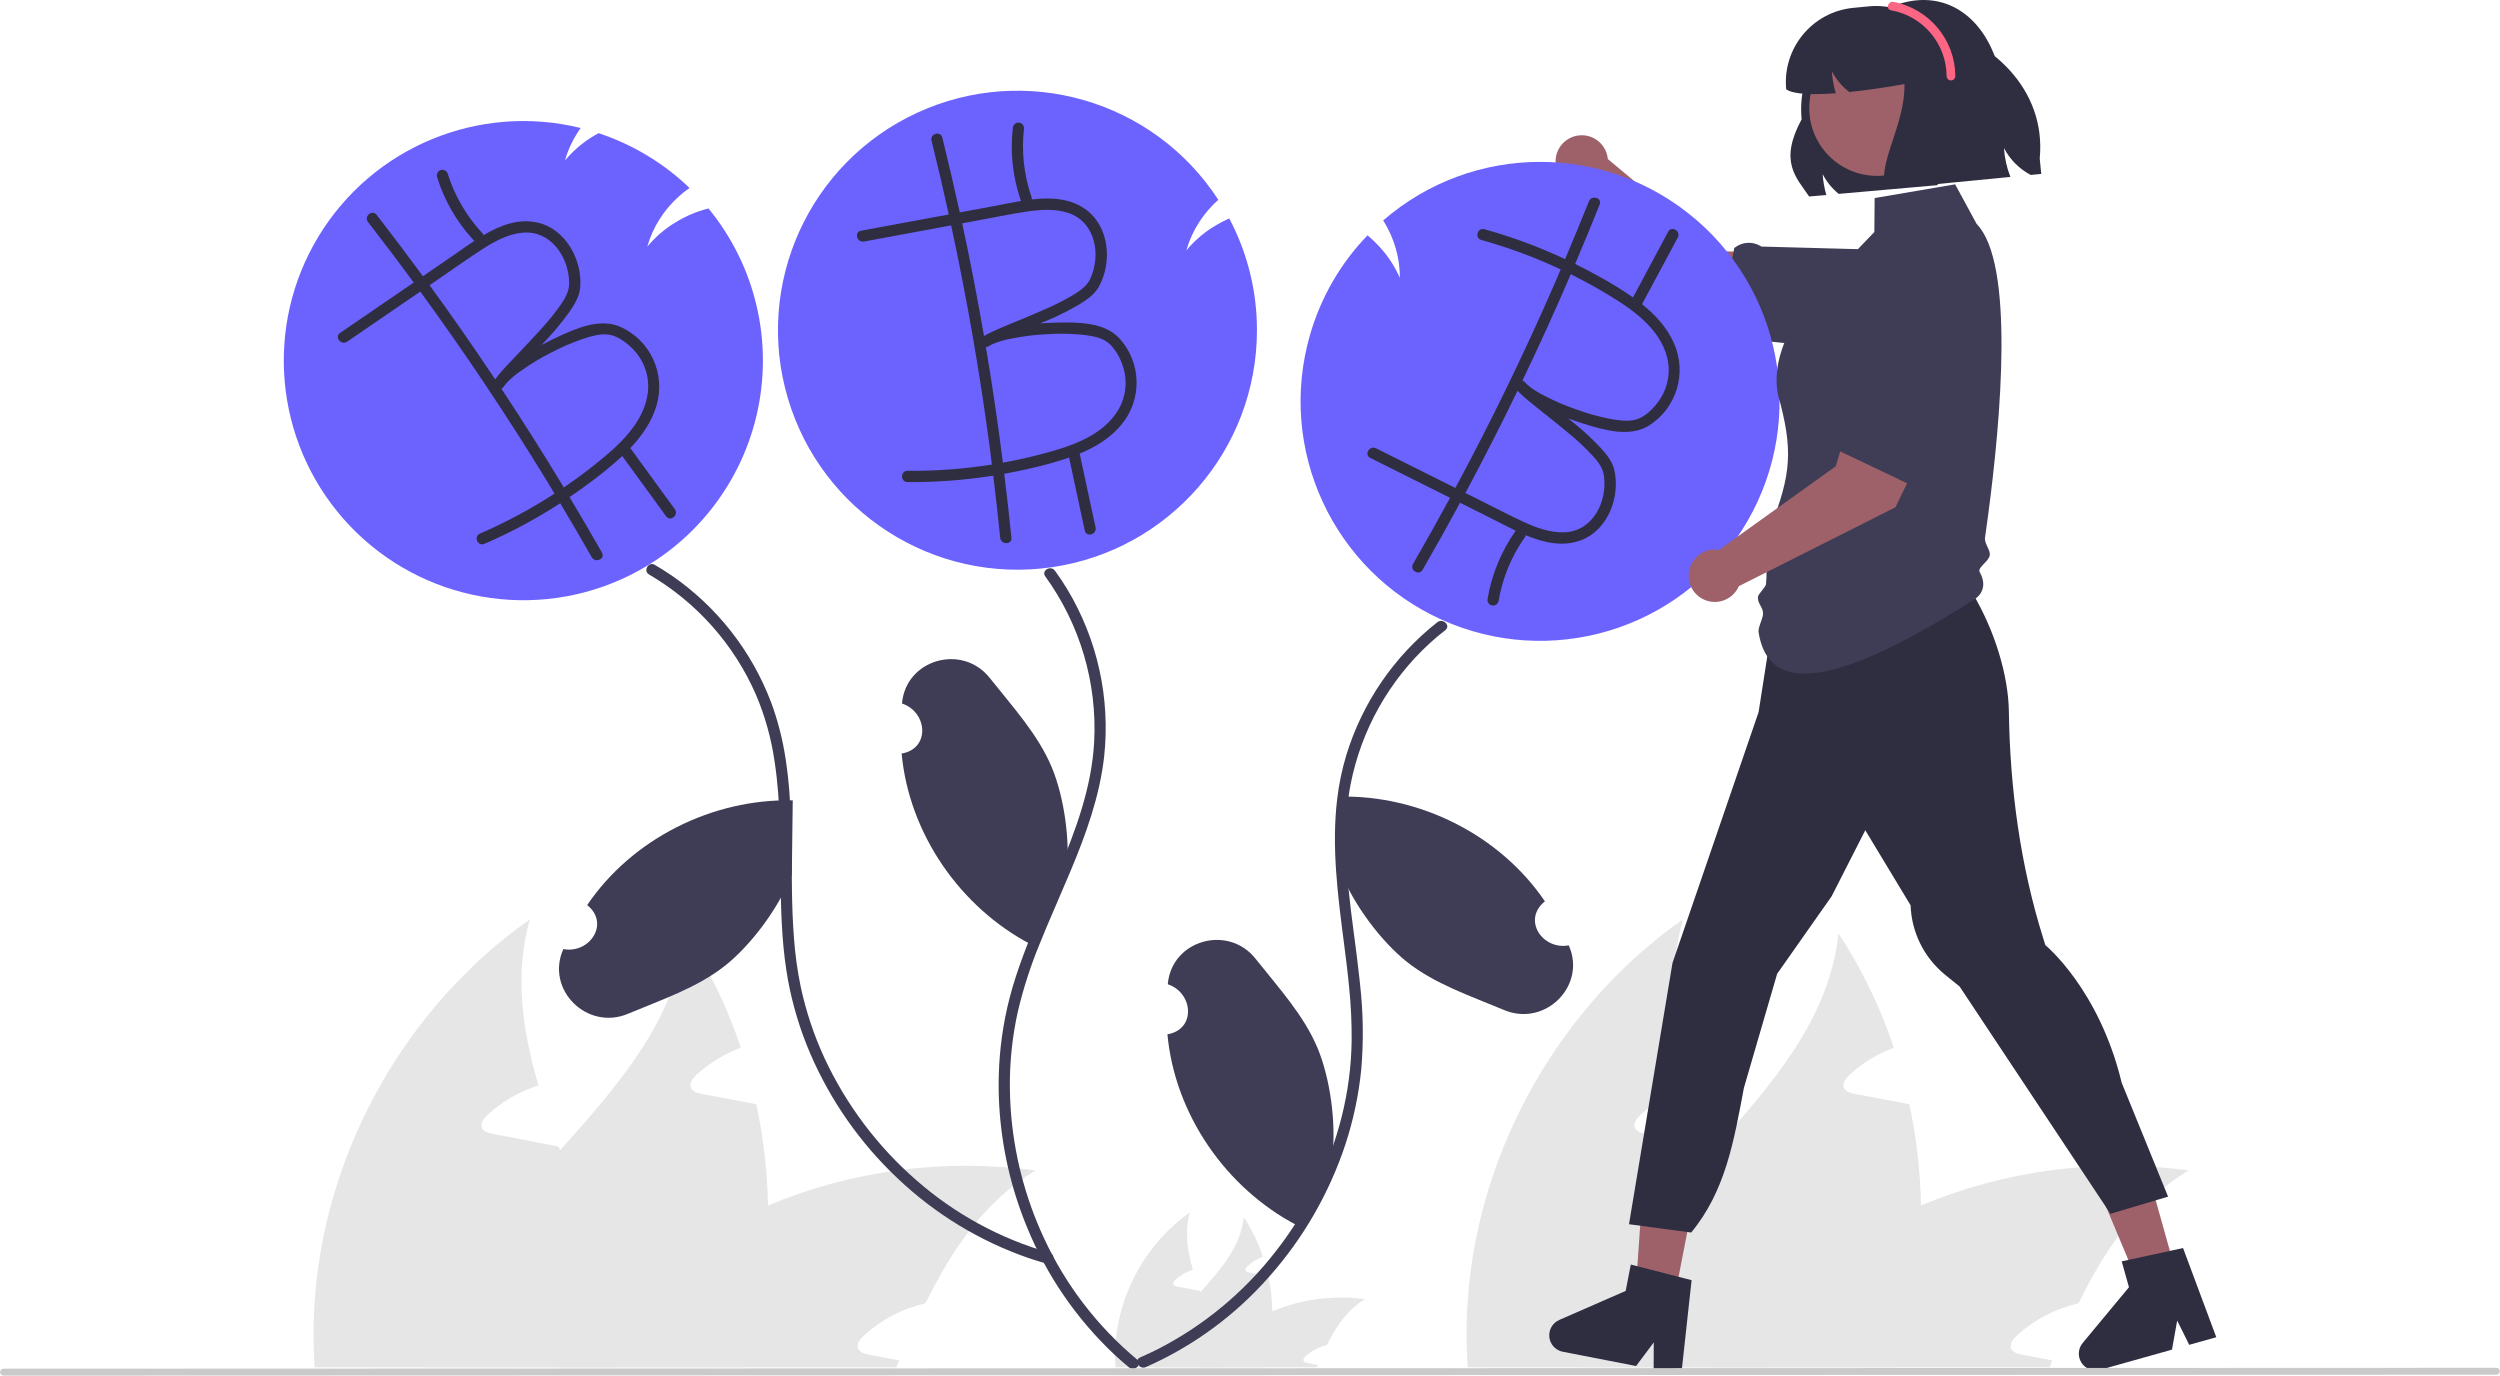
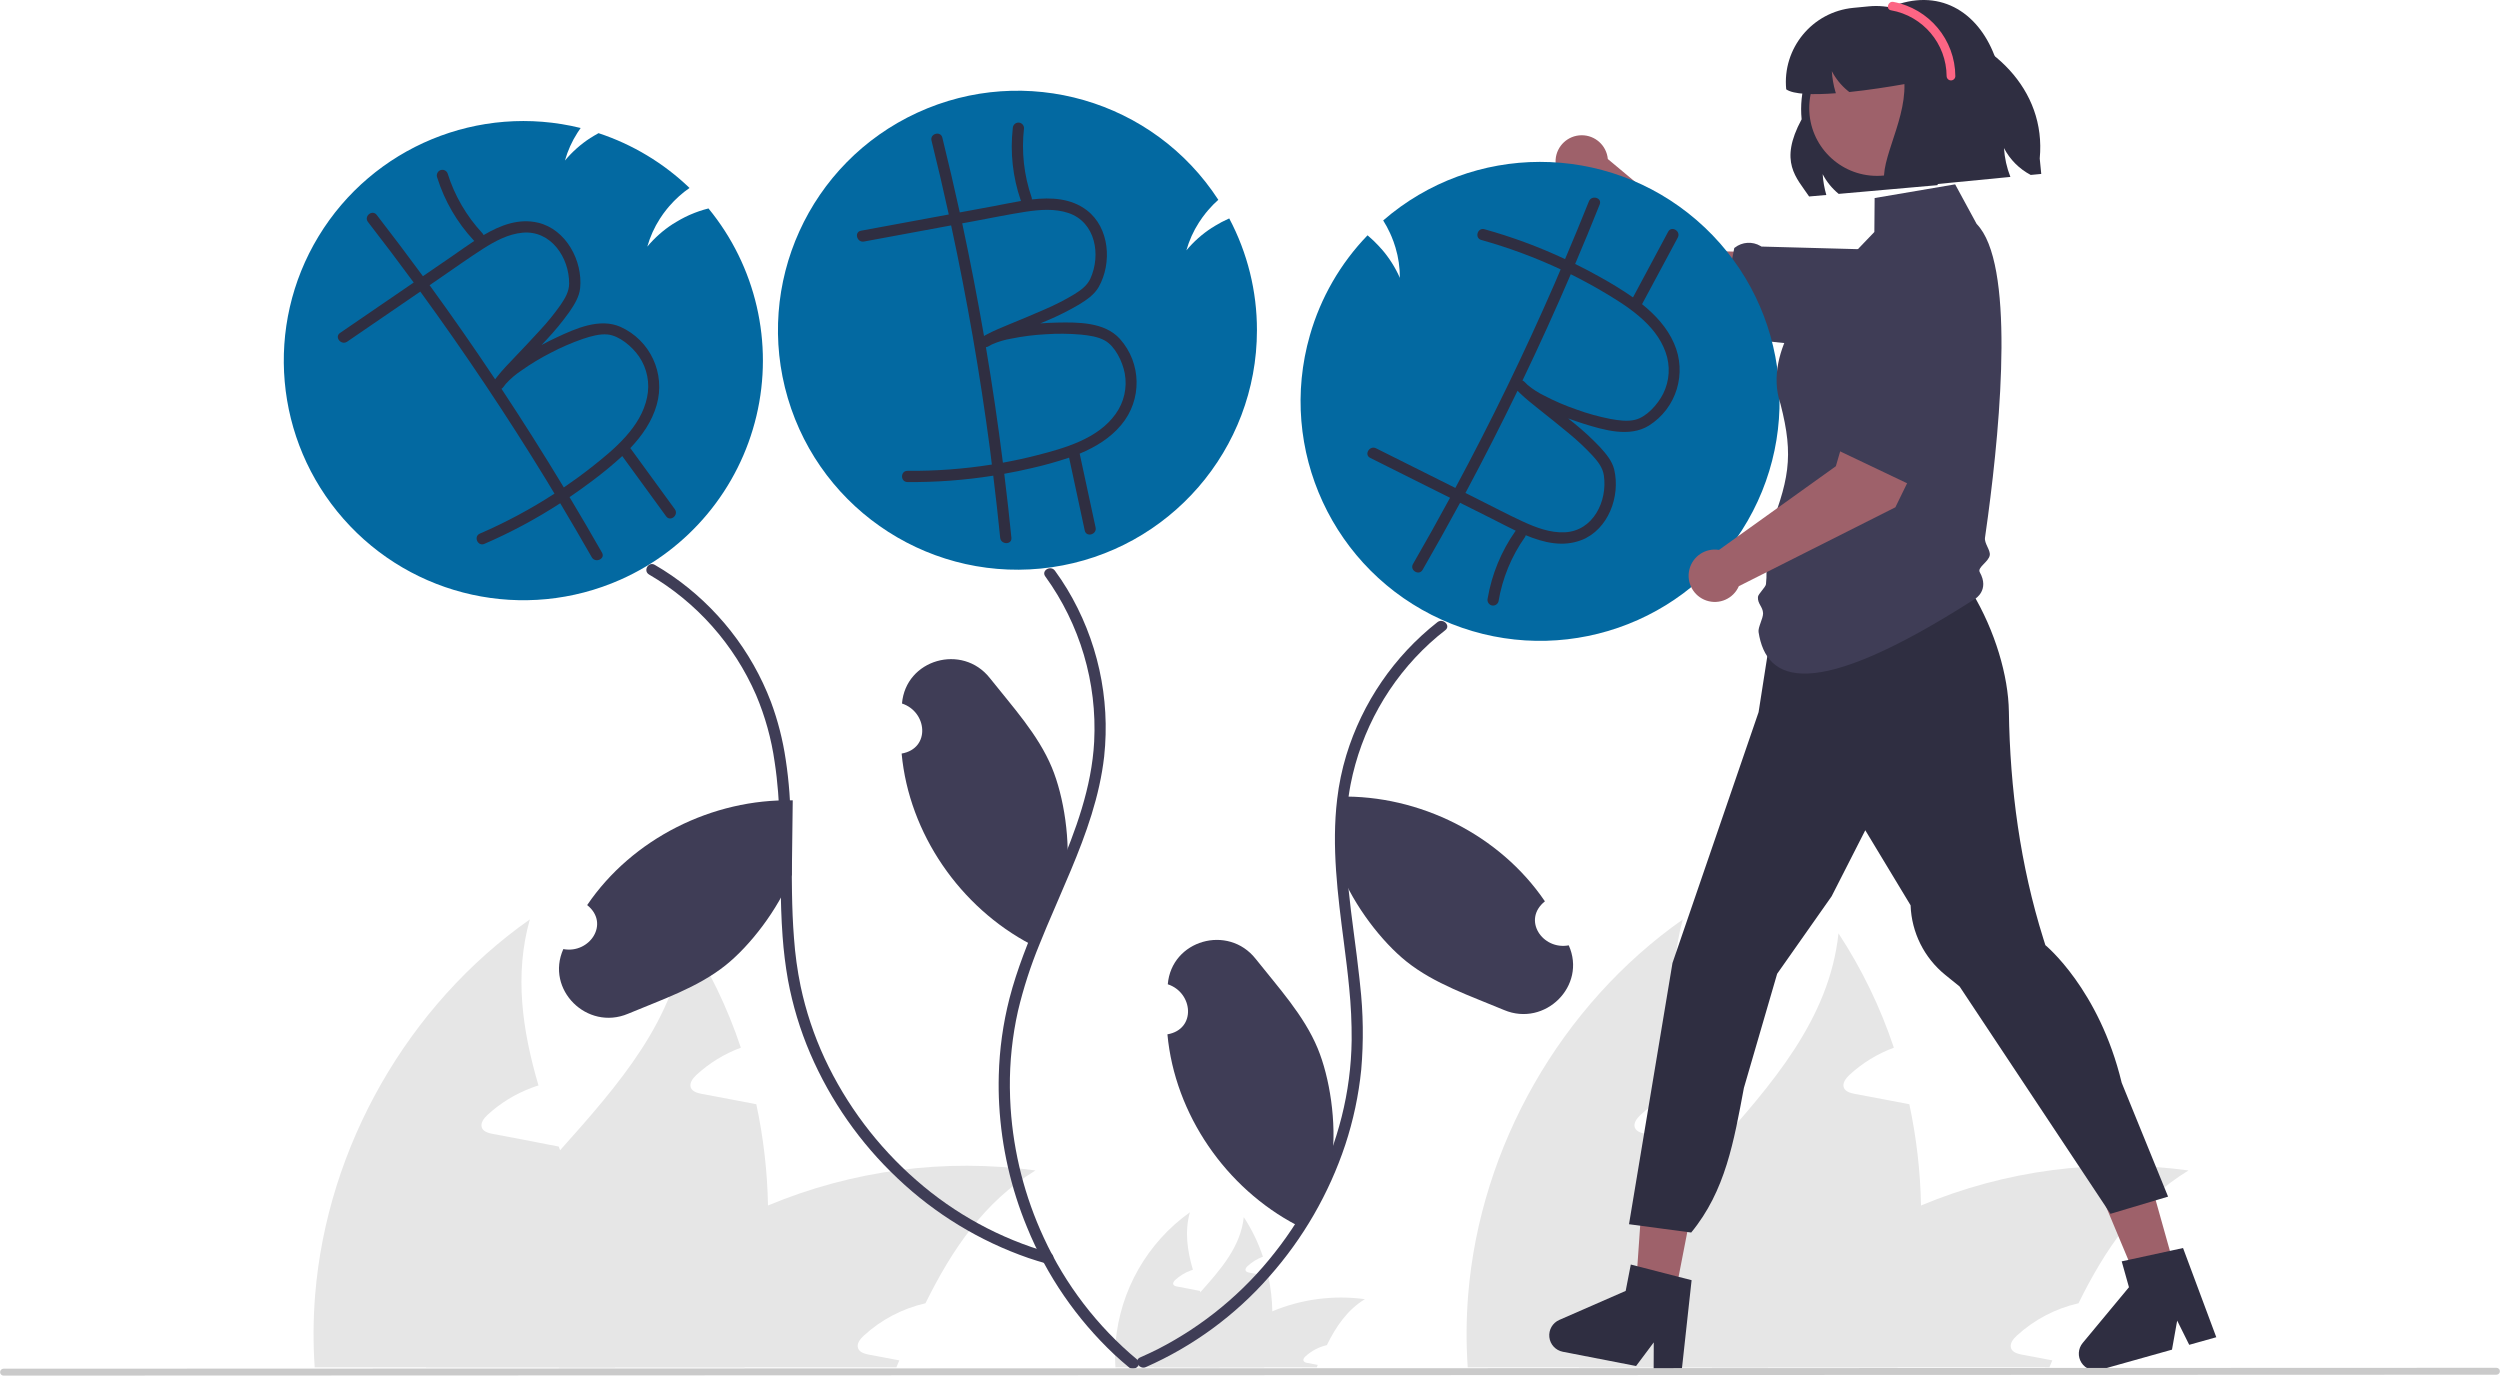
<svg xmlns="http://www.w3.org/2000/svg" data-name="Layer 1" width="860.131" height="473.286" viewBox="0 0 860.131 473.286">
  <path d="M821.557,317.825a16.215,16.215,0,0,0-15.722-16.725L761.066,299.763l-37.956-31.693a9.011,9.011,0,1,0-10.371,9.734l39.786,45.327,49.6,10.066A16.215,16.215,0,0,0,821.557,317.825Z" transform="translate(-169.9343 -213.3572)" fill="#9e616a" />
  <path d="M760.75,329.04l5.862-30.344.192-.148a7.851,7.851,0,0,1,8.827-.56l.34.2,39.527,1.065,4.627,2.723,2.67-.652c8.073-1.97,16.23-3.306,21.205.227,2.812,1.995,4.405,5.317,4.874,10.151a23.258,23.258,0,0,1-26.029,25.324l-1.988-.27-6.511-2.63-10.069,1.196-6.025-2.476Z" transform="translate(-169.9343 -213.3572)" fill="#3f3d56" />
  <path d="M607.684,664.513a59.481,59.481,0,0,1-2.576,18.611c-.064.219-.142.438-.219.657H566.971a34.03,34.03,0,0,1,2.563-7.728c3.155-6.698,8.307-12.429,13.395-18.122,7.007-7.844,13.846-15.623,14.928-25.824a58.582,58.582,0,0,1,6.594,13.614,16.001,16.001,0,0,0-5.294,3.246c-.425.399-.876.979-.657,1.533.206.464.773.618,1.275.721,1.211.232,2.421.464,3.632.683.953.193,1.919.373,2.885.554A63.244,63.244,0,0,1,607.684,664.513Z" transform="translate(-169.9343 -213.3572)" fill="#e6e6e6" />
  <path d="M639.536,660.34c-6.079,3.696-9.943,9.415-13.099,15.816a16.178,16.178,0,0,0-7.354,3.864c-.438.399-.889.979-.657,1.533.193.464.773.618,1.275.721,1.198.232,2.421.464,3.619.683-.116.271-.232.554-.348.824H582.787a56.823,56.823,0,0,1,6.041-6.904c.477-.477.966-.927,1.468-1.391A60.103,60.103,0,0,1,607.684,664.513,61.169,61.169,0,0,1,639.536,660.34Z" transform="translate(-169.9343 -213.3572)" fill="#e6e6e6" />
  <path d="M589.485,683.781H553.705a58.122,58.122,0,0,1,.052-8.604,61.525,61.525,0,0,1,25.566-44.732c-1.855,6.607-.902,13.176,1.03,19.771-.27.09-.541.167-.786.27a16.003,16.003,0,0,0-5.294,3.246c-.425.399-.876.979-.657,1.533.193.464.773.618,1.275.721,1.211.232,2.421.464,3.619.683.966.193,1.932.373,2.898.567.451.077.902.167,1.352.258.064.155.103.296.167.438,2.267,6.247,4.74,12.545,5.899,18.946a44.224,44.224,0,0,1,.593,4.856C589.459,682.416,589.485,683.098,589.485,683.781Z" transform="translate(-169.9343 -213.3572)" fill="#e6e6e6" />
  <path d="M434.166,628.11a171.856,171.856,0,0,1-7.443,53.773c-.186.633-.41,1.265-.633,1.898h-109.555a98.322,98.322,0,0,1,7.406-22.328c9.117-19.351,24.002-35.911,38.701-52.359,20.244-22.663,40.004-45.139,43.13-74.612a169.258,169.258,0,0,1,19.053,39.334,46.231,46.231,0,0,0-15.294,9.378c-1.228,1.154-2.531,2.828-1.898,4.428.595,1.34,2.233,1.786,3.684,2.084,3.498.67,6.996,1.34,10.494,1.972,2.754.558,5.545,1.079,8.336,1.6A182.729,182.729,0,0,1,434.166,628.11Z" transform="translate(-169.9343 -213.3572)" fill="#e6e6e6" />
  <path d="M526.193,616.053c-17.565,10.68-28.729,27.203-37.846,45.697a46.743,46.743,0,0,0-21.249,11.164c-1.265,1.154-2.568,2.828-1.898,4.428.558,1.34,2.233,1.786,3.684,2.084,3.461.67,6.996,1.34,10.457,1.972-.335.782-.67,1.6-1.005,2.382H362.233a164.175,164.175,0,0,1,17.453-19.946c1.377-1.377,2.791-2.679,4.242-4.019a173.653,173.653,0,0,1,50.238-31.706A176.734,176.734,0,0,1,526.193,616.053Z" transform="translate(-169.9343 -213.3572)" fill="#e6e6e6" />
  <path d="M381.584,683.781H278.206a167.932,167.932,0,0,1,.149-24.858c4.131-51.094,31.929-99.768,73.868-129.241-5.359,19.09-2.605,38.069,2.977,57.122-.781.261-1.563.484-2.27.781a46.236,46.236,0,0,0-15.294,9.378c-1.228,1.154-2.53,2.828-1.898,4.428.558,1.34,2.233,1.786,3.684,2.084,3.498.67,6.996,1.34,10.457,1.972,2.791.558,5.582,1.079,8.373,1.637,1.302.223,2.605.484,3.907.744.186.447.298.856.484,1.265,6.55,18.048,13.694,36.245,17.044,54.74a127.778,127.778,0,0,1,1.712,14.029C381.509,679.836,381.584,681.808,381.584,683.781Z" transform="translate(-169.9343 -213.3572)" fill="#e6e6e6" />
  <path d="M830.864,628.11a171.856,171.856,0,0,1-7.443,53.773c-.186.633-.41,1.265-.633,1.898h-109.555a98.322,98.322,0,0,1,7.406-22.328c9.117-19.351,24.002-35.911,38.701-52.359,20.244-22.663,40.004-45.139,43.13-74.612a169.258,169.258,0,0,1,19.053,39.334,46.231,46.231,0,0,0-15.294,9.378c-1.228,1.154-2.531,2.828-1.898,4.428.595,1.34,2.233,1.786,3.684,2.084,3.498.67,6.996,1.34,10.494,1.972,2.754.558,5.545,1.079,8.336,1.6A182.729,182.729,0,0,1,830.864,628.11Z" transform="translate(-169.9343 -213.3572)" fill="#e6e6e6" />
  <path d="M922.892,616.053c-17.565,10.68-28.729,27.203-37.846,45.697a46.743,46.743,0,0,0-21.249,11.164c-1.265,1.154-2.568,2.828-1.898,4.428.558,1.34,2.233,1.786,3.684,2.084,3.461.67,6.996,1.34,10.457,1.972-.335.782-.67,1.6-1.005,2.382H758.932a164.175,164.175,0,0,1,17.453-19.946c1.377-1.377,2.791-2.679,4.242-4.019a173.653,173.653,0,0,1,50.238-31.706A176.734,176.734,0,0,1,922.892,616.053Z" transform="translate(-169.9343 -213.3572)" fill="#e6e6e6" />
  <path d="M778.282,683.781H674.905a167.932,167.932,0,0,1,.149-24.858c4.131-51.094,31.929-99.768,73.868-129.241-5.359,19.09-2.605,38.069,2.977,57.122-.781.261-1.563.484-2.27.781a46.236,46.236,0,0,0-15.294,9.378c-1.228,1.154-2.53,2.828-1.898,4.428.558,1.34,2.233,1.786,3.684,2.084,3.498.67,6.996,1.34,10.457,1.972,2.791.558,5.582,1.079,8.373,1.637,1.302.223,2.605.484,3.907.744.186.447.298.856.484,1.265,6.55,18.048,13.694,36.245,17.044,54.74a127.778,127.778,0,0,1,1.712,14.029C778.208,679.836,778.282,681.808,778.282,683.781Z" transform="translate(-169.9343 -213.3572)" fill="#e6e6e6" />
-   <path d="M602.389,327.01a82.393,82.393,0,1,1-13.292-44.912,36.119,36.119,0,0,0-3.478,3.542c-.283.322-.567.67-.837,1.005-.399.489-.773.979-1.133,1.481-.425.58-.824,1.172-1.211,1.777a35.624,35.624,0,0,0-4.328,9.595,39.016,39.016,0,0,1,8.72-7.741,1.178,1.178,0,0,1,.219-.116c.322-.206.644-.412.979-.618a40.574,40.574,0,0,1,4.444-2.344c.129-.051.258-.116.386-.167A81.913,81.913,0,0,1,602.389,327.01Z" transform="translate(-169.9343 -213.3572)" fill="#6c63ff" />
+   <path d="M602.389,327.01a82.393,82.393,0,1,1-13.292-44.912,36.119,36.119,0,0,0-3.478,3.542c-.283.322-.567.67-.837,1.005-.399.489-.773.979-1.133,1.481-.425.58-.824,1.172-1.211,1.777a35.624,35.624,0,0,0-4.328,9.595,39.016,39.016,0,0,1,8.72-7.741,1.178,1.178,0,0,1,.219-.116c.322-.206.644-.412.979-.618a40.574,40.574,0,0,1,4.444-2.344c.129-.051.258-.116.386-.167A81.913,81.913,0,0,1,602.389,327.01Z" transform="translate(-169.9343 -213.3572)" fill="#0369a1" />
  <path d="M558.404,683.832c-1.713-1.417-3.387-2.872-5.023-4.392a124.77,124.77,0,0,1-30.087-43.83,129.006,129.006,0,0,1-9.583-42.091c-.193-3.426-.232-6.839-.142-10.252a119.125,119.125,0,0,1,3.671-26.378c2.589-10.02,6.479-19.642,10.549-29.147,2.009-4.701,4.096-9.415,6.105-14.168,6.131-14.451,11.643-29.25,12.493-45.028a89.127,89.127,0,0,0-16.834-56.89c-1.455-2.009,1.893-3.941,3.336-1.945q2.222,3.033,4.173,6.26a92.442,92.442,0,0,1,12.764,57.663c-1.558,13.691-6.195,26.558-11.476,39.18-2.718,6.543-5.616,13.009-8.346,19.513-.824,1.958-1.636,3.916-2.421,5.899a154.123,154.123,0,0,0-7.406,22.939,115.695,115.695,0,0,0-2.795,26.378c.026,2.344.103,4.675.258,7.007a125.642,125.642,0,0,0,11.386,44.59,119.873,119.873,0,0,0,32.122,41.962C563.067,682.686,560.31,685.404,558.404,683.832Z" transform="translate(-169.9343 -213.3572)" fill="#3f3d56" />
  <path d="M555.236,329.946c-5.281-5.822-14.4-5.744-21.69-5.603-1.893.039-3.8.142-5.693.283.76-.322,1.52-.631,2.267-.953a92.379,92.379,0,0,0,11.064-5.538c2.512-1.546,5.268-3.387,6.749-6.015,4.675-8.256,3.761-20.453-4.083-26.429-5.41-4.134-12.171-4.482-18.895-3.722a1.94,1.94,0,0,0-.103-.734,53.999,53.999,0,0,1-2.602-23.776,1.938,1.938,0,0,0-1.932-1.932,1.972,1.972,0,0,0-1.932,1.932,56.725,56.725,0,0,0,2.731,24.807c.039.09.077.155.116.232-3.259.541-6.44,1.236-9.389,1.777q-5.854,1.082-11.695,2.164-2.84-12.906-6.002-25.734c-.593-2.409-4.328-1.391-3.722,1.03q3.149,12.674,5.938,25.412-15.108,2.782-30.203,5.59c-2.447.451-1.404,4.173,1.03,3.722q14.992-2.763,29.984-5.551,8.23,38.176,13.356,76.931c.232,1.777.438,3.555.657,5.345a175.213,175.213,0,0,1-29.031,2.164c-2.499-.026-2.499,3.838,0,3.864a178.393,178.393,0,0,0,29.508-2.202c.863,7.11,1.674,14.232,2.383,21.368.245,2.447,4.109,2.473,3.864,0-.721-7.342-1.558-14.683-2.46-22.012,3.194-.567,6.376-1.224,9.518-1.971a130.029,130.029,0,0,0,12.79-3.581q2.685,12.539,5.384,25.077c.528,2.421,4.25,1.391,3.735-1.03q-2.743-12.712-5.474-25.425c5.474-2.293,10.536-5.371,14.284-9.879A22.616,22.616,0,0,0,555.236,329.946ZM501.089,290.663c-.039-.155-.077-.309-.103-.464,1.352-.245,2.705-.502,4.057-.747,5.925-1.095,11.837-2.331,17.787-3.246,4.83-.734,10.008-1.146,14.709.438,9.325,3.143,11.244,14.4,7.548,22.553-1.108,2.434-3.246,3.98-5.564,5.422a83.834,83.834,0,0,1-10.046,5.139c-4.057,1.816-8.179,3.465-12.287,5.178-2.524,1.056-5.126,2.099-7.56,3.387a12.224,12.224,0,0,0-1.146.618Q505.159,309.738,501.089,290.663Zm52.666,65.133c-6.054,8.526-17.529,11.759-27.125,14.206-3.851.992-7.728,1.829-11.643,2.537q-2.512-19.938-5.847-39.734a1.948,1.948,0,0,0,.863-.283c.399-.245.799-.451,1.211-.67a28.211,28.211,0,0,1,6.685-1.996,80.383,80.383,0,0,1,11.772-1.494,78.019,78.019,0,0,1,12.146.116c2.795.27,5.899.708,8.282,2.061,3.49,1.971,6.028,7.148,6.813,11.296A18.205,18.205,0,0,1,553.755,355.796Z" transform="translate(-169.9343 -213.3572)" fill="#2f2e41" />
  <path d="M529.991,648.091q-3.149-.869-6.234-1.919a124.582,124.582,0,0,1-44.976-27.37,129.034,129.034,0,0,1-30.087-42.98,119.05,119.05,0,0,1-7.664-25.335,146.064,146.064,0,0,1-1.842-14.941c-.451-6.092-.605-12.223-.683-18.328-.167-13.833.051-27.975-2.048-41.679a91.965,91.965,0,0,0-6.401-23.094,89.18,89.18,0,0,0-36.811-41.422c-2.151-1.249-.206-4.585,1.945-3.336,1.996,1.159,3.954,2.383,5.86,3.696a93.086,93.086,0,0,1,34.132,43.469,97.42,97.42,0,0,1,5.075,19.822c2.331,15.082,1.893,30.641,2.164,45.852.09,5.178.271,10.368.683,15.546a126.511,126.511,0,0,0,2.28,16.589,116.535,116.535,0,0,0,8.256,24.819,126.618,126.618,0,0,0,31.491,41.872,118.866,118.866,0,0,0,45.878,25.013C533.404,645.038,532.387,648.773,529.991,648.091Z" transform="translate(-169.9343 -213.3572)" fill="#3f3d56" />
-   <path d="M383.419,412.789a82.431,82.431,0,1,1-13.704-155.395c-.373.515-.734,1.056-1.082,1.597a35.624,35.624,0,0,0-4.328,9.595,39.016,39.016,0,0,1,8.72-7.741,1.178,1.178,0,0,1,.219-.116c.322-.206.644-.412.979-.618.541-.335,1.082-.644,1.636-.94a82.45,82.45,0,0,1,31.311,18.856,35.041,35.041,0,0,0-3.542,2.782,36.12,36.12,0,0,0-3.478,3.542c-.283.322-.567.67-.837,1.005-.399.489-.773.979-1.133,1.481-.039.064-.09.116-.129.18-.373.515-.734,1.056-1.082,1.597a35.624,35.624,0,0,0-4.328,9.595,39.016,39.016,0,0,1,8.72-7.741,1.178,1.178,0,0,1,.219-.116c.322-.206.644-.412.979-.618.541-.335,1.082-.644,1.636-.94.914-.502,1.855-.966,2.808-1.404.129-.051.258-.116.386-.167a39.896,39.896,0,0,1,6.298-2.151,82.486,82.486,0,0,1-30.268,127.716Z" transform="translate(-169.9343 -213.3572)" fill="#6c63ff" />
+   <path d="M383.419,412.789a82.431,82.431,0,1,1-13.704-155.395c-.373.515-.734,1.056-1.082,1.597a35.624,35.624,0,0,0-4.328,9.595,39.016,39.016,0,0,1,8.72-7.741,1.178,1.178,0,0,1,.219-.116c.322-.206.644-.412.979-.618.541-.335,1.082-.644,1.636-.94a82.45,82.45,0,0,1,31.311,18.856,35.041,35.041,0,0,0-3.542,2.782,36.12,36.12,0,0,0-3.478,3.542c-.283.322-.567.67-.837,1.005-.399.489-.773.979-1.133,1.481-.039.064-.09.116-.129.18-.373.515-.734,1.056-1.082,1.597a35.624,35.624,0,0,0-4.328,9.595,39.016,39.016,0,0,1,8.72-7.741,1.178,1.178,0,0,1,.219-.116c.322-.206.644-.412.979-.618.541-.335,1.082-.644,1.636-.94.914-.502,1.855-.966,2.808-1.404.129-.051.258-.116.386-.167a39.896,39.896,0,0,1,6.298-2.151,82.486,82.486,0,0,1-30.268,127.716Z" transform="translate(-169.9343 -213.3572)" fill="#0369a1" />
  <path d="M402.108,388.549q-7.651-10.51-15.314-21.02c4.083-4.315,7.457-9.183,9.067-14.825a22.616,22.616,0,0,0-12.429-26.88c-7.187-3.181-15.482.58-22.089,3.671-1.726.799-3.413,1.661-5.087,2.563.554-.593,1.133-1.185,1.687-1.79a93.013,93.013,0,0,0,7.857-9.557c1.674-2.421,3.452-5.229,3.735-8.23.927-9.428-4.856-20.208-14.451-22.501-6.607-1.584-12.944.824-18.779,4.263a1.943,1.943,0,0,0-.386-.631,53.907,53.907,0,0,1-12.017-20.685,1.938,1.938,0,0,0-2.55-.979,1.969,1.969,0,0,0-.979,2.55,56.584,56.584,0,0,0,12.545,21.561,2.346,2.346,0,0,0,.206.167c-2.756,1.816-5.397,3.735-7.87,5.435q-4.907,3.362-9.814,6.723-7.825-10.645-15.907-21.097c-1.533-1.958-4.521.489-2.988,2.447q7.998,10.317,15.726,20.827-12.674,8.675-25.347,17.349c-2.048,1.404.399,4.392,2.447,3.001q12.577-8.617,25.167-17.233,22.99,31.549,43.392,64.901c.94,1.533,1.842,3.078,2.769,4.611a173.618,173.618,0,0,1-25.669,13.756c-2.28.992-.721,4.521,1.571,3.529A178.074,178.074,0,0,0,362.682,386.502c3.671,6.157,7.303,12.339,10.845,18.573,1.211,2.138,4.766.593,3.529-1.571q-5.468-9.621-11.167-19.114,4.019-2.724,7.908-5.667a131.976,131.976,0,0,0,10.227-8.449q7.554,10.355,15.095,20.724C400.575,393.006,403.563,390.559,402.108,388.549Zm-61.823-44.693q-10.819-16.229-22.269-31.993c-.09-.129-.193-.258-.283-.373,1.133-.786,2.267-1.558,3.413-2.344,4.959-3.4,9.866-6.916,14.941-10.175,4.109-2.627,8.681-5.1,13.614-5.551,9.802-.914,16.126,8.591,16.048,17.542-.026,2.692-1.352,4.959-2.885,7.213a81.66,81.66,0,0,1-7.11,8.771c-2.975,3.31-6.066,6.491-9.119,9.724-1.893,1.983-3.838,3.993-5.551,6.157C340.8,343.161,340.542,343.496,340.284,343.856Zm33.243,30.177c-3.117,2.46-6.337,4.804-9.608,7.032q-10.375-17.195-21.458-33.951a1.844,1.844,0,0,0,.67-.605c.27-.374.554-.734.837-1.095a28.383,28.383,0,0,1,5.294-4.534,80.717,80.717,0,0,1,10.162-6.144,79.826,79.826,0,0,1,11.154-4.817c2.666-.889,5.68-1.739,8.398-1.481,3.993.386,8.411,4.096,10.819,7.573a18.232,18.232,0,0,1,2.769,14.039C390.477,360.304,381.307,367.903,373.527,374.034Z" transform="translate(-169.9343 -213.3572)" fill="#2f2e41" />
-   <path d="M620.619,328.679a82.393,82.393,0,1,0,25.204-39.478,36.12,36.12,0,0,1,2.361,4.366c.183.388.359.8.526,1.197.248.581.472,1.155.679,1.737.248.675.468,1.354.671,2.043a35.624,35.624,0,0,1,1.502,10.418,39.016,39.016,0,0,0-6.236-9.852,1.178,1.178,0,0,0-.178-.172c-.252-.287-.505-.574-.769-.865a40.575,40.575,0,0,0-3.621-3.483c-.11-.085-.215-.183-.325-.268A81.913,81.913,0,0,0,620.619,328.679Z" transform="translate(-169.9343 -213.3572)" fill="#6c63ff" />
+   <path d="M620.619,328.679a82.393,82.393,0,1,0,25.204-39.478,36.12,36.12,0,0,1,2.361,4.366c.183.388.359.8.526,1.197.248.581.472,1.155.679,1.737.248.675.468,1.354.671,2.043a35.624,35.624,0,0,1,1.502,10.418,39.016,39.016,0,0,0-6.236-9.852,1.178,1.178,0,0,0-.178-.172c-.252-.287-.505-.574-.769-.865a40.575,40.575,0,0,0-3.621-3.483c-.11-.085-.215-.183-.325-.268A81.913,81.913,0,0,0,620.619,328.679Z" transform="translate(-169.9343 -213.3572)" fill="#0369a1" />
  <path d="M667.213,430.151q-2.801,2.164-5.422,4.56a89.137,89.137,0,0,0-27.189,48.557c-.258,1.339-.477,2.692-.67,4.044-2.988,20.84,1.52,41.988,3.722,62.699.077.708.155,1.404.219,2.112a147.03,147.03,0,0,1,.399,29.25,121.704,121.704,0,0,1-5.5,25.876A130.597,130.597,0,0,1,606.549,652.663a122.047,122.047,0,0,1-42.4,31.053c-2.254.979-4.225-2.357-1.945-3.336,2.022-.889,4.031-1.816,6.002-2.808A121.304,121.304,0,0,0,608.52,644.317a124.469,124.469,0,0,0,23.016-46.715,113.639,113.639,0,0,0,3.439-26.339,168.263,168.263,0,0,0-.85-18.019c-.489-5.229-1.159-10.458-1.829-15.675-2.125-16.357-4.263-32.972-2.305-49.291a87.409,87.409,0,0,1,3.143-15.095,92.58,92.58,0,0,1,31.337-45.762C666.414,425.901,669.171,428.619,667.213,430.151Z" transform="translate(-169.9343 -213.3572)" fill="#3f3d56" />
  <path d="M745.87,331.453c-2.344-5.371-6.363-9.724-10.987-13.447q6.144-11.457,12.3-22.913c1.159-2.19-2.125-4.199-3.31-2.022q-6.047,11.302-12.107,22.604a130.14,130.14,0,0,0-11.296-6.981c-2.821-1.584-5.693-3.104-8.604-4.521,2.898-6.801,5.732-13.627,8.449-20.479.927-2.306-2.795-3.349-3.709-1.069-2.653,6.659-5.41,13.279-8.204,19.874a178.03,178.03,0,0,0-27.743-10.278c-2.409-.67-3.478,3.04-1.069,3.709a175.691,175.691,0,0,1,27.292,10.111c-.695,1.662-1.391,3.31-2.112,4.959q-15.591,35.799-34.119,70.234-13.64-6.839-27.279-13.64c-2.215-1.108-4.25,2.177-2.022,3.297q13.736,6.858,27.473,13.73-6.221,11.476-12.738,22.772c-1.249,2.164,2.061,4.173,3.297,2.022,4.405-7.638,8.681-15.327,12.893-23.068l10.639,5.319c2.679,1.327,5.538,2.885,8.526,4.302-.064.064-.116.116-.18.193a56.944,56.944,0,0,0-9.492,23.081,1.998,1.998,0,0,0,1.327,2.396,1.958,1.958,0,0,0,2.396-1.327,53.825,53.825,0,0,1,9.08-22.128,1.837,1.837,0,0,0,.296-.683c6.26,2.602,12.841,4.134,19.191,1.661,9.196-3.568,13.447-15.044,11.244-24.266-.695-2.937-2.846-5.474-4.83-7.651a91.906,91.906,0,0,0-9.093-8.385c-.631-.515-1.275-1.03-1.919-1.546,1.777.657,3.581,1.288,5.397,1.855,6.968,2.151,15.701,4.753,22.385.618A22.618,22.618,0,0,0,745.87,331.453Zm-36.192,30.989A84.801,84.801,0,0,1,717.908,370.17c1.829,2.022,3.452,4.096,3.838,6.749,1.301,8.848-3.658,19.139-13.485,19.577-4.959.219-9.827-1.61-14.258-3.645-5.474-2.524-10.806-5.358-16.203-8.05-1.224-.605-2.46-1.224-3.684-1.842a3.315,3.315,0,0,1,.232-.412q9.196-17.195,17.697-34.737a12.429,12.429,0,0,0,.927.914c1.983,1.906,4.199,3.632,6.324,5.345C702.774,356.852,706.277,359.583,709.678,362.442Zm32.47-13.614c-1.906,3.761-5.77,8.037-9.673,8.964-2.666.644-5.77.206-8.526-.309a76.986,76.986,0,0,1-11.708-3.259,79.808,79.808,0,0,1-10.896-4.688,28.21,28.21,0,0,1-5.873-3.774c-.335-.322-.657-.631-.979-.979a2.068,2.068,0,0,0-.747-.502q8.694-18.103,16.615-36.566,5.351,2.647,10.484,5.654c8.539,5.01,18.676,11.296,22.14,21.162A18.22,18.22,0,0,1,742.148,348.828Z" transform="translate(-169.9343 -213.3572)" fill="#2f2e41" />
  <path d="M531.84,477.45c-4.718-11.381-13.56-20.966-21.347-30.805-9.468-11.988-28.954-6.457-30.228,8.756,8.738,2.872,9.872,15.493-.122,17.221,2.552,27.537,20.124,52.931,44.551,65.693l12.081-22.573C538.408,502.89,535.979,487.425,531.84,477.45Z" transform="translate(-169.9343 -213.3572)" fill="#3f3d56" />
  <path d="M536.769,515.796q.201-.4.404-.799l-.398.744Z" transform="translate(-169.9343 -213.3572)" fill="#2f2e41" />
  <path d="M623.287,574.049c-4.718-11.381-13.56-20.966-21.347-30.805-9.468-11.988-28.954-6.457-30.228,8.756,8.738,2.872,9.872,15.493-.122,17.221,2.552,27.537,20.124,52.931,44.551,65.693l12.081-22.573C629.854,599.489,627.425,584.023,623.287,574.049Z" transform="translate(-169.9343 -213.3572)" fill="#3f3d56" />
  <path d="M653.858,544.188c9.625,7.69,21.996,11.816,33.565,16.674,14.078,5.929,28.474-8.321,22.246-22.259-9.039,1.703-16.125-8.803-8.206-15.14-15.527-22.885-43.174-36.642-70.727-36.028l.316,25.601C635.826,525.079,645.418,537.451,653.858,544.188Z" transform="translate(-169.9343 -213.3572)" fill="#3f3d56" />
  <path d="M419.557,545.476c-9.625,7.69-21.996,11.816-33.565,16.674-14.078,5.929-28.474-8.321-22.246-22.259,9.039,1.703,16.125-8.803,8.206-15.14,15.527-22.885,43.174-36.642,70.727-36.028l-.316,25.601C437.589,526.367,427.997,538.739,419.557,545.476Z" transform="translate(-169.9343 -213.3572)" fill="#3f3d56" />
  <path d="M628.216,612.395q.201-.4.404-.799l-.398.744Z" transform="translate(-169.9343 -213.3572)" fill="#2f2e41" />
  <polygon points="615.348 165.172 612.772 174.188 614.06 211.539 668.155 194.795 673.587 159 615.348 165.172" fill="#9e616a" />
  <polygon points="576.179 446.173 562.788 443.569 566.463 390.678 586.226 394.522 576.179 446.173" fill="#9e616a" />
  <path d="M751.934,653.803l-4.487-1.148L733.264,649.004l-2.249-.582L729.25,657.5l-22.83,9.98a5.77,5.77,0,0,0,1.203,10.954l25.21,4.903,6.082-8.133-.039,9.308,9.495,1.847Z" transform="translate(-169.9343 -213.3572)" fill="#2f2e41" />
  <polygon points="748.454 437.117 735.319 440.802 714.853 391.893 734.238 386.454 748.454 437.117" fill="#9e616a" />
  <path d="M921.016,642.742l-4.525.989-14.311,3.107-2.27.49,2.499,8.904-15.917,19.169a5.77,5.77,0,0,0,5.993,9.247l24.727-6.939,1.783-9.998,4.145,8.335,9.313-2.614Z" transform="translate(-169.9343 -213.3572)" fill="#2f2e41" />
  <path d="M781.418,417.168l61.103-18.811s-1.856,5.931,5.826,18.693c8.024,13.331,12.574,28.889,12.748,41.141.377,26.504,3.926,52.866,11.866,78.155l.689,2.195s18.506,15.097,26.262,47.352L915.866,625.061l-19.817,5.913-51.9-78.202-4.932-3.992a32.242,32.242,0,0,1-11.938-23.951v0l-15.59-25.824-11.587,22.734-18.737,26.652-11.435,39.254c-3.448,18.286-6.306,35.405-18.136,49.769l0,0L730.396,634.554l14.959-89.875,13.408-39.057,10.054-29.288,6.162-17.95Z" transform="translate(-169.9343 -213.3572)" fill="#2f2e41" />
  <path d="M777.678,398.366c-.817,5.148.505,9.911-.157,15.992-.11,1.007-2.681,3.365-2.76,4.366-.188,2.386,1.701,3.372,1.76,5.634.045,1.766-1.799,4.845-1.548,6.469,2.645,17.116,18.047,24.717,74.548-11.469,0,0,5-3,1.55-9.148-.92-1.639,3.1-3.548,3.45-5.852.266-1.751-1.928-4.028-1.644-6,.335-2.328.679-4.798,1.025-7.384,4.506-33.744,9.192-87.188-3.902-100.575l-7.393-13.62-27.701,4.714-.097,11.685L795.113,313.719s-19.085,19.66-12.592,38.638C787.231,370.6,785.481,378.781,777.678,398.366Z" transform="translate(-169.9343 -213.3572)" fill="#3f3d56" />
  <path d="M834.225,319.737a16.215,16.215,0,0,0-20.135,11.023l-12.526,43.001-40.202,28.79a9.011,9.011,0,1,0,6.821,12.481l53.86-27.141,22.189-45.488A16.215,16.215,0,0,0,834.225,319.737Z" transform="translate(-169.9343 -213.3572)" fill="#9e616a" />
  <path d="M829.824,381.413l-27.903-13.287-.096-.223a7.851,7.851,0,0,1,1.672-8.685l.279-.279,10.948-37.995,3.797-3.796.039-2.748c.118-8.309.872-16.54,5.54-20.47,2.637-2.221,6.253-2.93,11.049-2.171a23.258,23.258,0,0,1,17.983,31.55l-.76,1.857-4.179,5.642-1.369,10.047-3.908,5.211Z" transform="translate(-169.9343 -213.3572)" fill="#3f3d56" />
  <path d="M792.362,280.957l5.92-.518a33.454,33.454,0,0,1-1.258-7.162,21.666,21.666,0,0,0,5.511,6.786l33.948-2.996,20.655-41.683c-4.917-16.152-17.651-25.659-33.719-20.717-.969.298-1.958.653-2.944,1.059a35.554,35.554,0,0,0-30.687,38.676C781.849,269.119,788.007,274.441,792.362,280.957Z" transform="translate(-169.9343 -213.3572)" fill="#2f2e41" />
  <circle cx="645.801" cy="37.179" r="23.33" fill="#9e616a" />
  <path d="M784.483,244.092c2.5,1.773,9.281,1.935,17.095,1.345-.058-.148-.105-.3-.152-.451a33.455,33.455,0,0,1-1.258-7.162,21.666,21.666,0,0,0,5.511,6.786c.171.139.341.278.523.414,6.646-.691,13.569-1.773,18.959-2.728.385,13.957-10.058,28.716-6.171,36.078l42.625-4.145a32.894,32.894,0,0,1-2.209-9.922,21.81,21.81,0,0,0,9.203,9.239l3.623-.348-.525-5.318c2.298-23.838-16.62-41.699-40.156-46.709a25.554,25.554,0,0,0-18.667-5.626l-5.322.513A25.675,25.675,0,0,0,784.483,244.092Z" transform="translate(-169.9343 -213.3572)" fill="#2f2e41" />
  <path d="M820.545,216.901a23.174,23.174,0,0,1,19.129,22.676,1.501,1.501,0,0,0,3,0,26.163,26.163,0,0,0-21.331-25.568c-1.888-.34-2.698,2.551-.798,2.893Z" transform="translate(-169.9343 -213.3572)" fill="#fd6584" />
  <path d="M1028.875,686.335l-857.75.307a1.191,1.191,0,0,1,0-2.381l857.75-.307a1.191,1.191,0,0,1,0,2.381Z" transform="translate(-169.9343 -213.3572)" fill="#cacaca" />
</svg>
